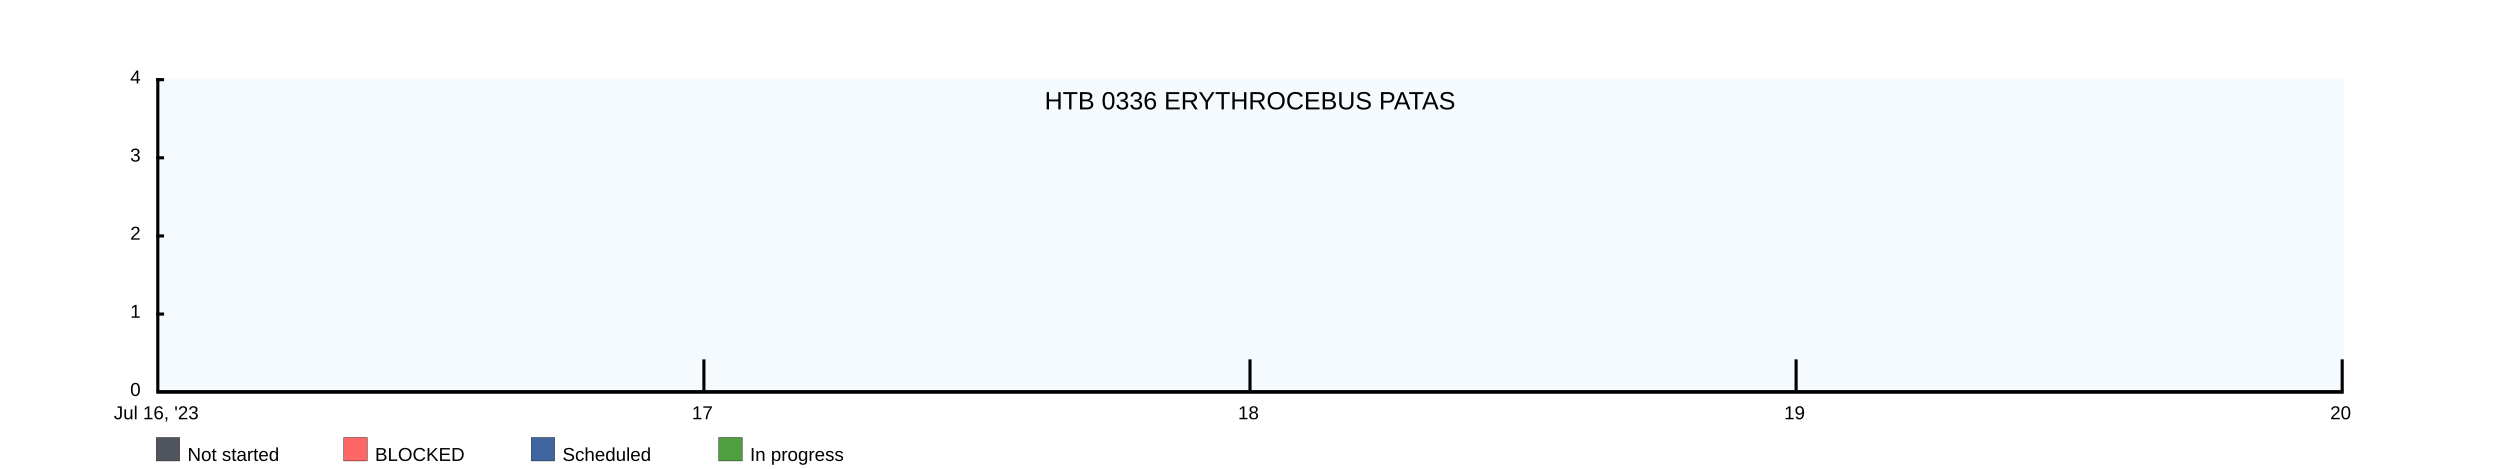
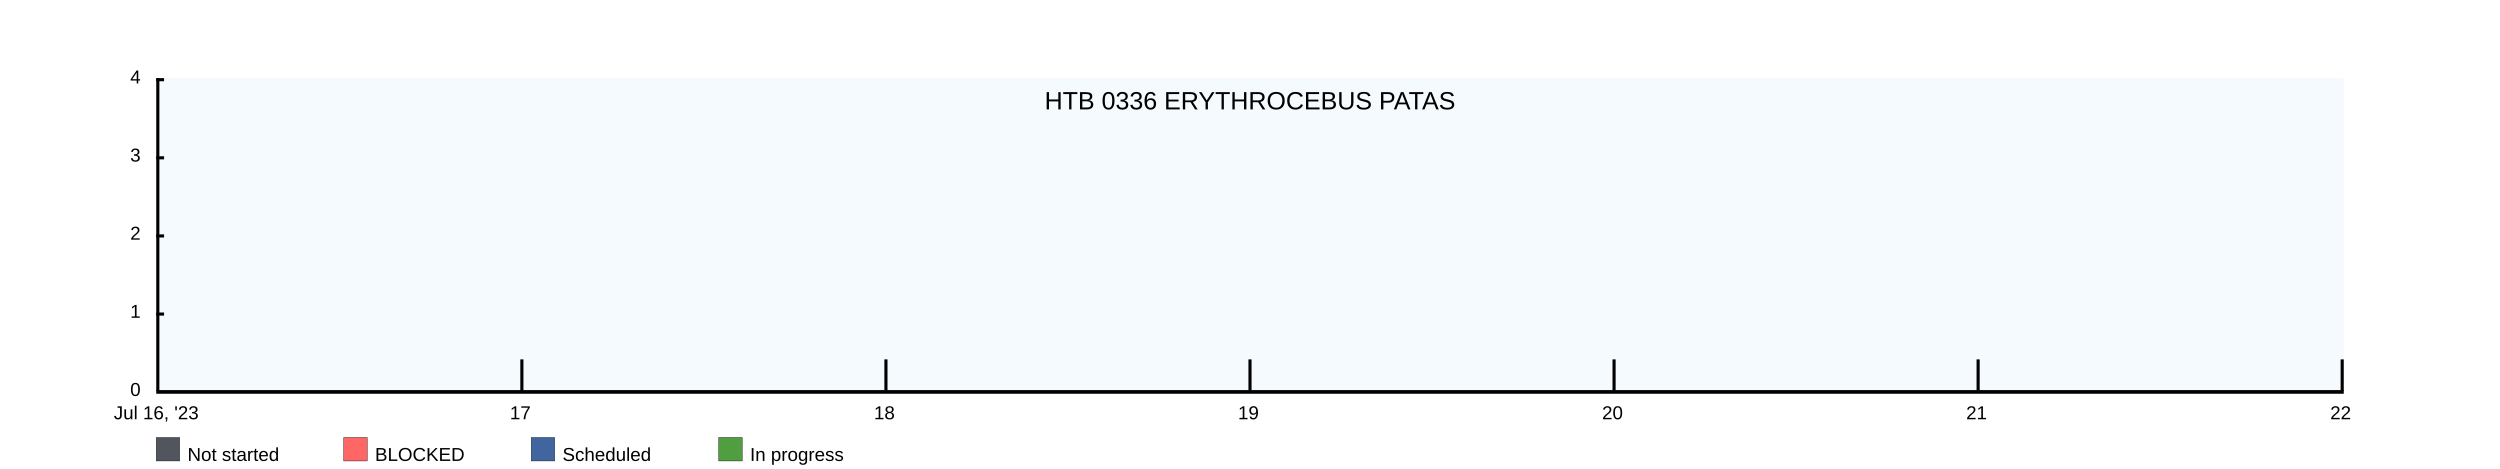
<svg xmlns="http://www.w3.org/2000/svg" width="1600" height="300">
  <rect x="100" y="50" width="1400" height="200" fill="rgba(221, 239, 250, .3)" />
  <clipPath id="theGraph">
    <rect x="100" y="50" width="1400" height="200" fill="black" />
  </clipPath>
  <rect x="100" y="280" width="15" height="15" fill="#51565E" stroke="black" stroke-width="0.25" />
  <text x="120" y="295" font-family="Arial" font-size="12" fill="black">Not started</text>
  <rect x="220" y="280" width="15" height="15" fill="#FF6666" stroke="black" stroke-width="0.25" />
  <text x="240" y="295" font-family="Arial" font-size="12" fill="black">BLOCKED</text>
  <rect x="340" y="280" width="15" height="15" fill="#41659E" stroke="black" stroke-width="0.25" />
  <text x="360" y="295" font-family="Arial" font-size="12" fill="black">Scheduled</text>
  <rect x="460" y="280" width="15" height="15" fill="#519E41" stroke="black" stroke-width="0.25" />
  <text x="480" y="295" font-family="Arial" font-size="12" fill="black">In progress</text>
-   <path d="M 100 250 M 100 250 C 100 250 450 250 450 250 C 450 250 800 250 800 250 C 800 250 1150 250 1150 250 C 1150 250 1500 250 1500 250 C 1500 250 1500 250 1500 250 C 1500 250 100 250 100 250 Z" fill="#519E41" stroke="black" stroke-width="0.25" />
-   <path d="M 100 250 M 100 250 C 100 250 450 250 450 250 C 450 250 800 250 800 250 C 800 250 1150 250 1150 250 C 1150 250 1500 250 1500 250 C 1500 250 1500 250 1500 250 C 1500 250 100 250 100 250 Z" fill="#41659E" stroke="black" stroke-width="0.25" />
-   <path d="M 100 250 M 100 250 C 100 250 450 250 450 250 C 450 250 800 250 800 250 C 800 250 1150 250 1150 250 C 1150 250 1500 250 1500 250 C 1500 250 1500 250 1500 250 C 1500 250 100 250 100 250 Z" fill="#FF6666" stroke="black" stroke-width="0.25" />
-   <path d="M 100 250 M 100 250 C 100 250 450 250 450 250 C 450 250 800 250 800 250 C 800 250 1150 250 1150 250 C 1150 250 1500 250 1500 250 C 1500 250 1500 250 1500 250 C 1500 250 100 250 100 250 Z" fill="#51565E" stroke="black" stroke-width="0.25" />
+   <path d="M 100 250 M 100 250 C 100 250 333.333 250 333.333 250 C 333.333 250 566.667 250 566.667 250 C 566.667 250 800 250 800 250 C 800 250 1033.333 250 1033.333 250 C 1033.333 250 1266.667 250 1266.667 250 C 1266.667 250 1500 250 1500 250 C 1500 250 1500 250 1500 250 C 1500 250 100 250 100 250 Z" fill="#519E41" stroke="black" stroke-width="0.25" />
+   <path d="M 100 250 M 100 250 C 100 250 333.333 250 333.333 250 C 333.333 250 566.667 250 566.667 250 C 566.667 250 800 250 800 250 C 800 250 1033.333 250 1033.333 250 C 1033.333 250 1266.667 250 1266.667 250 C 1266.667 250 1500 250 1500 250 C 1500 250 1500 250 1500 250 C 1500 250 100 250 100 250 Z" fill="#41659E" stroke="black" stroke-width="0.25" />
+   <path d="M 100 250 M 100 250 C 100 250 333.333 250 333.333 250 C 333.333 250 566.667 250 566.667 250 C 566.667 250 800 250 800 250 C 800 250 1033.333 250 1033.333 250 C 1033.333 250 1266.667 250 1266.667 250 C 1266.667 250 1500 250 1500 250 C 1500 250 1500 250 1500 250 C 1500 250 100 250 100 250 Z" fill="#FF6666" stroke="black" stroke-width="0.25" />
+   <path d="M 100 250 M 100 250 C 100 250 333.333 250 333.333 250 C 333.333 250 566.667 250 566.667 250 C 566.667 250 800 250 800 250 C 800 250 1033.333 250 1033.333 250 C 1033.333 250 1266.667 250 1266.667 250 C 1266.667 250 1500 250 1500 250 C 1500 250 1500 250 1500 250 C 1500 250 100 250 100 250 Z" fill="#51565E" stroke="black" stroke-width="0.25" />
  <text x="800" y="70" font-family="Arial" font-size="16" fill="black" text-anchor="middle" alignment-baseline="middle">HTB 0336 ERYTHROCEBUS PATAS</text>
  <rect x="100" y="250" width="1400" height="2" fill="black" />
  <rect x="100" y="50" width="5" height="2" fill="black" />
  <rect x="100" y="100" width="5" height="2" fill="black" />
  <rect x="100" y="150" width="5" height="2" fill="black" />
  <rect x="100" y="200" width="5" height="2" fill="black" />
  <text x="90" y="50" font-family="Arial" font-size="12" fill="black" text-anchor="end" dominant-baseline="middle">4</text>
  <text x="90" y="100" font-family="Arial" font-size="12" fill="black" text-anchor="end" dominant-baseline="middle">3</text>
  <text x="90" y="150" font-family="Arial" font-size="12" fill="black" text-anchor="end" dominant-baseline="middle">2</text>
  <text x="90" y="200" font-family="Arial" font-size="12" fill="black" text-anchor="end" dominant-baseline="middle">1</text>
  <text x="90" y="250" font-family="Arial" font-size="12" fill="black" text-anchor="end" dominant-baseline="middle">0</text>
  <text x="100" y="260" font-family="Arial" fill="black" text-anchor="middle" dominant-baseline="hanging">Jul 16, '23</text>
-   <text x="449.5" y="260" font-family="Arial" fill="black" text-anchor="middle" dominant-baseline="hanging">17</text>
-   <text x="799" y="260" font-family="Arial" fill="black" text-anchor="middle" dominant-baseline="hanging">18</text>
-   <text x="1148.5" y="260" font-family="Arial" fill="black" text-anchor="middle" dominant-baseline="hanging">19</text>
-   <text x="1498" y="260" font-family="Arial" fill="black" text-anchor="middle" dominant-baseline="hanging">20</text>
+   <text x="333" y="260" font-family="Arial" fill="black" text-anchor="middle" dominant-baseline="hanging">17</text>
+   <text x="566" y="260" font-family="Arial" fill="black" text-anchor="middle" dominant-baseline="hanging">18</text>
+   <text x="799" y="260" font-family="Arial" fill="black" text-anchor="middle" dominant-baseline="hanging">19</text>
+   <text x="1032" y="260" font-family="Arial" fill="black" text-anchor="middle" dominant-baseline="hanging">20</text>
+   <text x="1265" y="260" font-family="Arial" fill="black" text-anchor="middle" dominant-baseline="hanging">21</text>
+   <text x="1498" y="260" font-family="Arial" fill="black" text-anchor="middle" dominant-baseline="hanging">22</text>
  <rect x="100" y="50" width="2" height="200" fill="black" />
-   <rect x="449.5" y="230" width="2" height="20" fill="black" />
+   <rect x="333" y="230" width="2" height="20" fill="black" />
+   <rect x="566" y="230" width="2" height="20" fill="black" />
  <rect x="799" y="230" width="2" height="20" fill="black" />
-   <rect x="1148.5" y="230" width="2" height="20" fill="black" />
+   <rect x="1032" y="230" width="2" height="20" fill="black" />
+   <rect x="1265" y="230" width="2" height="20" fill="black" />
  <rect x="1498" y="230" width="2" height="20" fill="black" />
</svg>
